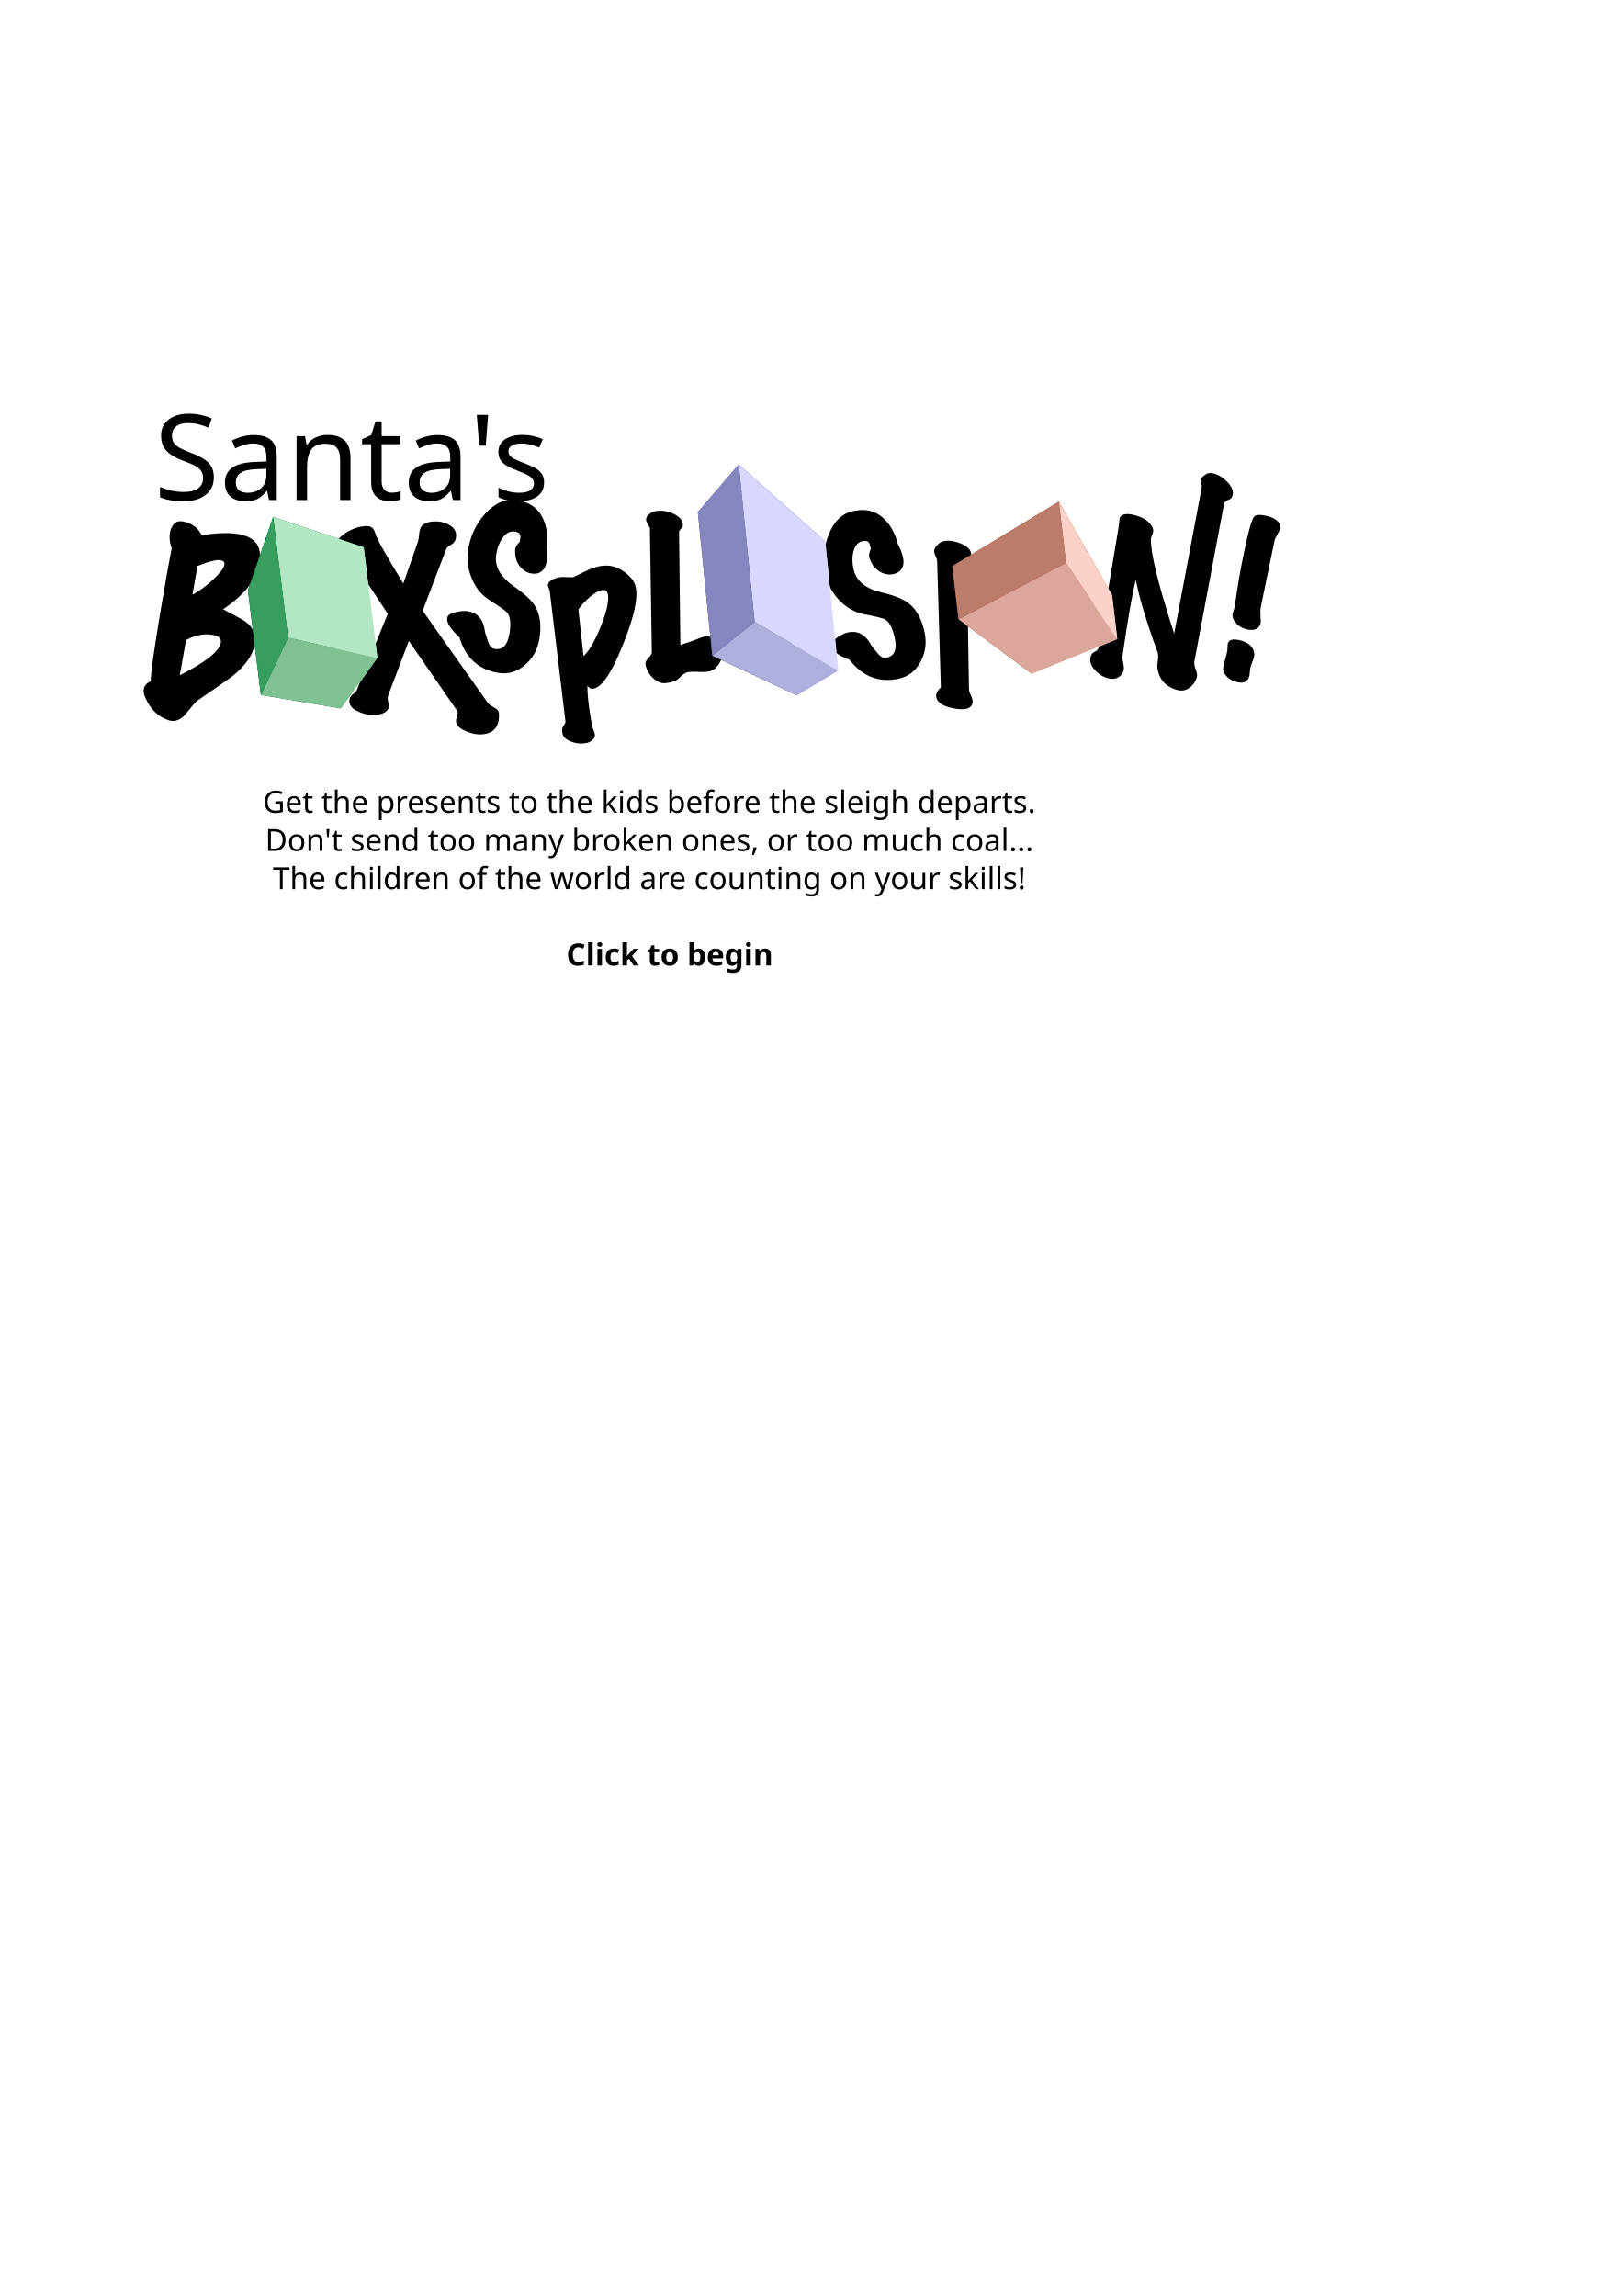
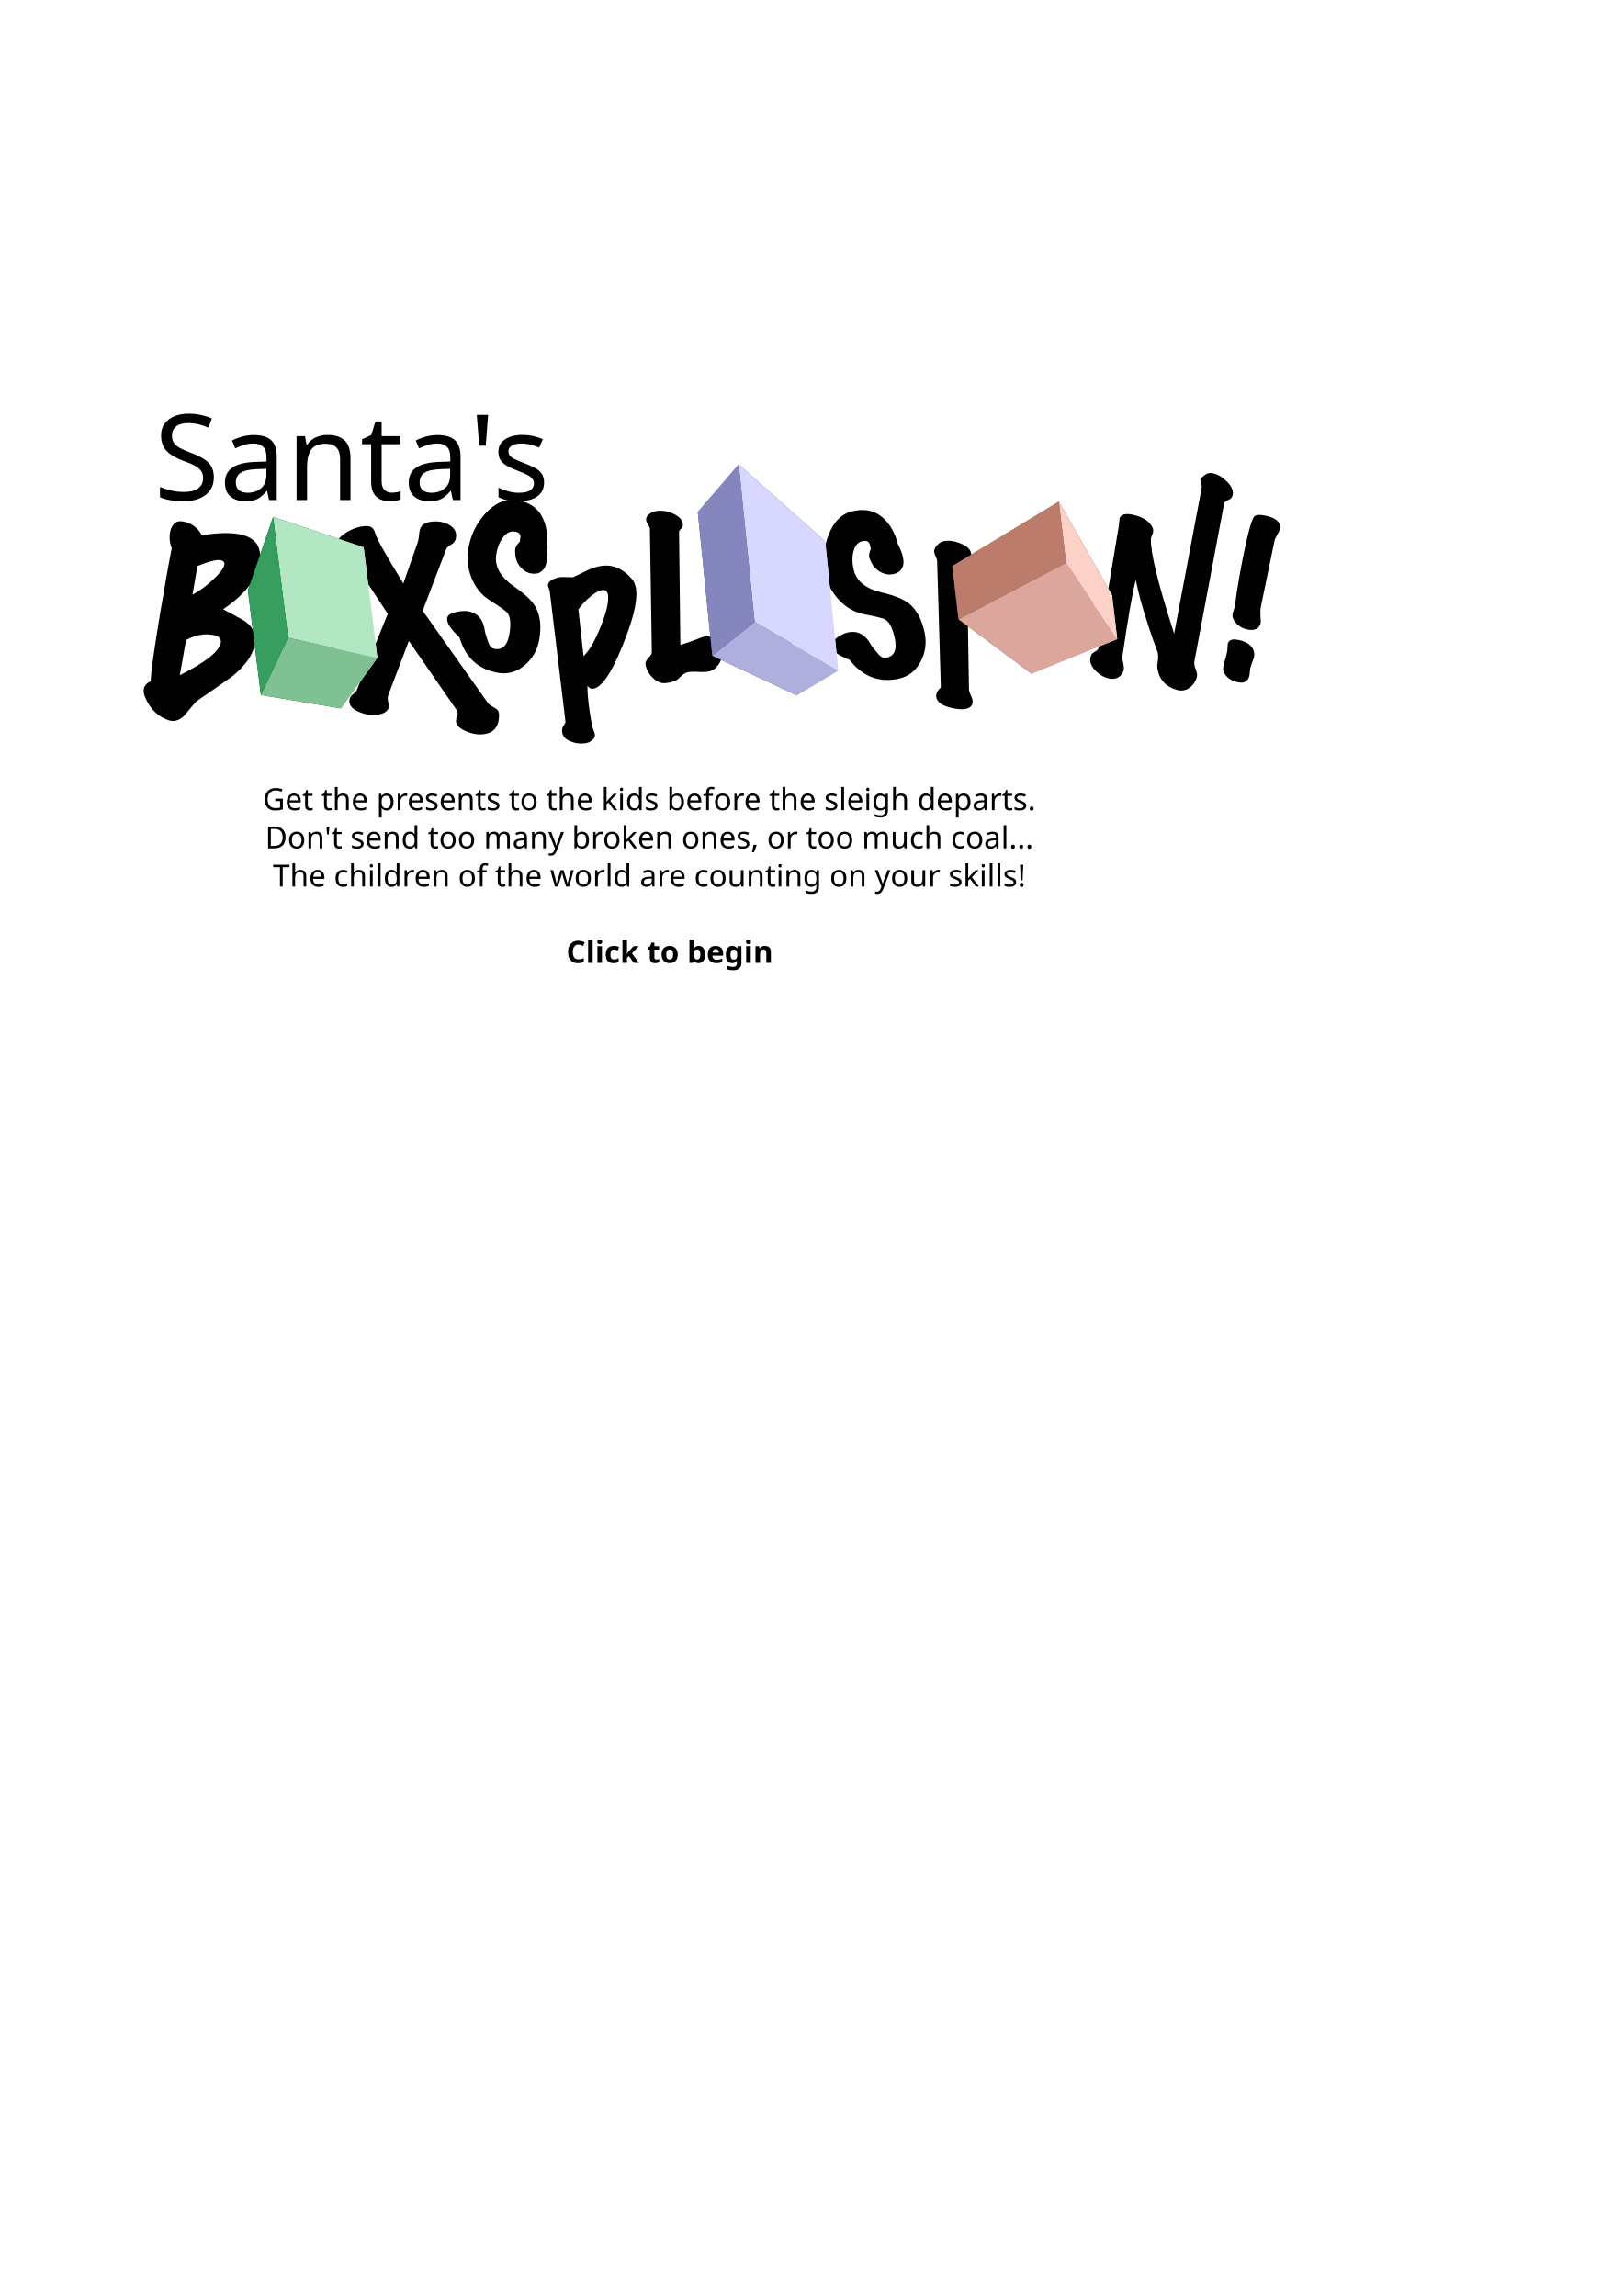
<svg xmlns="http://www.w3.org/2000/svg" width="744.094" height="1052.362" id="svg2">
  <defs id="defs4">
    <filter id="filter2805">
      <feColorMatrix id="feColorMatrix2807" type="hueRotate" values="240.882" />
    </filter>
    <filter id="filter2809">
      <feColorMatrix id="feColorMatrix2811" type="hueRotate" values="119.118" />
    </filter>
    <filter id="filter2813">
      <feColorMatrix id="feColorMatrix2815" type="saturate" />
    </filter>
  </defs>
  <g id="layer1">
    <text xml:space="preserve" style="font-size:54.694px;font-style:normal;font-variant:normal;font-weight:normal;font-stretch:normal;fill:#000000;fill-opacity:1;stroke:none;stroke-width:1px;stroke-linecap:butt;stroke-linejoin:miter;stroke-opacity:1;font-family:Futura;-inkscape-font-specification:Futura" x="70.542" y="229.201" id="text2383">
      <tspan id="tspan2385" x="70.542" y="229.201" style="font-style:normal;font-variant:normal;font-weight:normal;font-stretch:normal;font-family:Marker Felt;-inkscape-font-specification:Marker Felt">Santa's</tspan>
    </text>
    <path style="font-size:93.409px;font-style:normal;font-variant:normal;font-weight:normal;font-stretch:normal;fill:#000000;fill-opacity:1;stroke:none;stroke-width:1px;stroke-linecap:butt;stroke-linejoin:miter;stroke-opacity:1;font-family:Futura;-inkscape-font-specification:Futura" d="M 84.094,239.051 C 82.615,238.747 81.396,238.905 80.462,239.52 C 79.174,240.43 78.369,241.822 77.992,243.653 C 77.486,246.118 77.708,248.649 78.709,251.277 C 77.653,256.417 75.927,266.079 73.526,280.264 C 70.643,297.505 69.162,308.145 69.07,312.163 C 67.26,313.112 66.207,314.268 65.917,315.677 C 65.657,316.944 65.941,318.449 66.764,320.16 C 69.091,325.261 72.602,328.58 77.274,330.127 C 79.681,330.915 82.001,330.279 84.253,328.247 C 86.097,326.057 87.962,323.843 89.821,321.583 C 99.825,314.685 105.369,310.816 106.501,309.948 C 112.236,305.255 115.588,300.676 116.5,296.24 C 116.92,294.198 116.859,292.145 116.335,290.055 C 115.824,287.896 114.153,285.92 111.357,284.171 C 108.32,282.52 105.278,280.893 102.242,279.241 C 111.863,272.778 117.444,265.838 118.964,258.444 C 119.455,256.05 119.368,253.769 118.717,251.58 C 117.734,248.149 114.816,245.917 109.958,244.919 C 105.662,244.036 99.846,244.176 92.495,245.307 C 90.694,241.929 87.897,239.833 84.094,239.051 z M 101.15,256.772 C 102.488,257.047 103.048,257.756 102.816,258.882 C 102.483,260.502 100.761,262.745 97.672,265.633 C 94.668,268.465 91.52,270.786 88.212,272.601 C 88.443,271.475 88.84,269.182 89.408,265.703 C 89.991,262.153 90.351,260.038 90.482,259.404 C 95.836,257.276 99.39,256.411 101.15,256.772 z M 97.856,291.083 C 100.462,291.618 101.546,292.843 101.155,294.744 C 100.345,298.687 94.104,303.6 82.399,309.488 L 85.272,293.358 C 89.57,291.012 93.772,290.244 97.856,291.083 z" id="path2436" />
    <path style="font-size:93.409px;font-style:normal;font-variant:normal;font-weight:normal;font-stretch:normal;fill:#000000;fill-opacity:1;stroke:none;stroke-width:1px;stroke-linecap:butt;stroke-linejoin:miter;stroke-opacity:1;font-family:Futura;-inkscape-font-specification:Futura" d="M 228.683,327.334 C 228.843,333.035 226.323,336.114 221.125,336.569 C 219.032,336.753 216.895,336.43 214.713,335.601 C 212.537,334.839 210.96,333.923 209.982,332.852 C 209.376,332.157 209.041,331.438 208.976,330.695 C 208.929,330.155 209.038,329.465 209.305,328.626 C 209.633,327.712 209.779,327.053 209.744,326.648 C 209.708,326.243 209.574,325.881 209.342,325.561 L 187.36,293.765 L 177.911,318.677 C 177.583,319.59 177.625,320.845 178.037,322.442 C 178.414,323.633 178.233,324.67 177.494,325.551 C 176.508,326.726 174.834,327.417 172.471,327.624 C 169.703,327.867 167.044,327.42 164.495,326.282 C 161.744,325.163 160.282,323.624 160.111,321.667 C 160.069,321.194 160.129,320.712 160.29,320.222 C 160.489,319.388 161.007,318.697 161.843,318.147 C 162.673,317.53 163.203,316.973 163.431,316.477 L 177.699,281.345 L 158.629,252.403 C 158.391,252.015 157.714,251.666 156.598,251.356 C 155.544,250.972 154.911,250.347 154.699,249.482 C 154.343,247.744 155.649,245.963 158.619,244.137 C 161.392,242.398 164.196,241.403 167.031,241.155 C 168.112,241.06 169.004,241.152 169.709,241.43 C 170.836,241.876 171.609,242.93 172.027,244.594 C 172.64,246.922 176.913,254.541 184.849,267.452 L 191.537,248.292 C 191.754,247.661 191.948,246.385 192.12,244.465 C 192.26,242.956 192.668,241.798 193.346,240.99 C 194.337,239.883 195.947,239.231 198.175,239.036 C 200.808,238.805 203.227,239.239 205.433,240.338 C 207.858,241.623 209.065,243.354 209.052,245.532 C 209.003,247.305 208.367,248.585 207.143,249.373 C 205.588,250.258 204.702,251.016 204.485,251.647 L 193.7,279.942 L 223.765,322.459 C 224.003,322.846 224.98,323.509 226.695,324.447 C 227.976,325.083 228.638,326.046 228.683,327.334" id="path2426" />
    <path style="font-size:93.409px;font-style:normal;font-variant:normal;font-weight:normal;font-stretch:normal;fill:#000000;fill-opacity:1;stroke:none;stroke-width:1px;stroke-linecap:butt;stroke-linejoin:miter;stroke-opacity:1;font-family:Futura;-inkscape-font-specification:Futura" d="M 247.132,293.129 C 246.317,297.917 244.065,301.86 240.379,304.959 C 236.764,308.007 232.716,309.15 228.235,308.386 C 219.211,306.849 213.313,301.422 210.542,292.106 C 206.45,288.314 204.582,285.374 204.938,283.287 C 205.115,282.243 205.906,281.494 207.311,281.038 C 210.058,280.116 212.475,279.833 214.562,280.189 C 219.105,280.963 221.683,284.182 222.298,289.845 C 222.783,291.444 223.299,293.048 223.847,294.657 C 224.394,296.267 225.342,297.186 226.693,297.416 C 230.315,298.033 232.565,295.764 233.444,290.607 C 234.228,286.003 233.927,282.762 232.542,280.883 C 231.92,280.082 229.214,278.168 224.423,275.141 C 220.603,272.722 217.79,269.21 215.985,264.607 C 214.362,260.414 213.87,256.256 214.509,252.132 C 215.577,245.492 218.239,239.881 222.494,235.3 C 226.995,230.382 231.886,228.372 237.165,229.271 C 243.304,230.317 247.367,233.536 249.354,238.928 C 250.673,242.312 251.068,246.295 250.54,250.88 C 250.818,253.328 250.794,255.503 250.47,257.406 C 250.261,258.634 249.935,259.621 249.492,260.366 C 248.184,262.481 246.18,263.308 243.479,262.848 C 241.453,262.503 239.737,261.452 238.331,259.697 C 236.761,257.787 236.007,255.353 236.069,252.394 C 236.052,251.381 236.403,250.43 237.123,249.542 C 237.904,248.664 238.305,248.164 238.326,248.041 C 238.347,247.918 238.307,247.785 238.205,247.641 C 238.319,247.345 238.402,247.043 238.454,246.736 C 238.768,244.895 237.84,243.852 235.67,243.609 C 233.562,243.376 231.7,244.48 230.084,246.921 C 228.653,249.015 227.749,251.545 227.369,254.513 C 226.664,259.762 229.391,264.522 235.549,268.793 C 240.41,272.148 243.649,275.195 245.267,277.934 C 247.567,281.864 248.189,286.928 247.132,293.129" id="path2424" />
    <path style="font-size:93.409px;font-style:normal;font-variant:normal;font-weight:normal;font-stretch:normal;fill:#000000;fill-opacity:1;stroke:none;stroke-width:1px;stroke-linecap:butt;stroke-linejoin:miter;stroke-opacity:1;font-family:Futura;-inkscape-font-specification:Futura" d="M 276.353,259.275 C 273.811,259.51 270.925,260.441 267.703,262.114 C 264.537,263.721 262.748,264.55 262.376,264.584 C 259.303,264.493 257.562,264.465 257.128,264.505 C 255.764,264.631 254.502,265 253.307,265.611 C 251.752,266.38 251.019,267.333 251.122,268.449 C 251.15,268.759 251.285,269.19 251.523,269.73 C 251.76,270.271 251.886,270.608 251.903,270.794 L 259.158,330.912 C 259.181,331.16 258.885,331.725 258.278,332.594 C 257.726,333.396 257.491,334.271 257.577,335.201 C 257.606,335.511 257.672,335.884 257.774,336.313 C 258.233,337.896 259.512,339.074 261.65,339.877 C 263.534,340.641 265.521,340.931 267.567,340.742 C 268.807,340.628 269.762,340.35 270.472,339.909 C 272.009,338.954 272.734,337.906 272.625,336.728 C 272.58,336.232 272.353,335.494 271.951,334.531 C 271.55,333.567 271.326,332.861 271.286,332.427 C 270.405,327.63 269.791,323.388 269.447,319.667 C 269.246,317.497 269.172,315.67 269.227,314.227 C 269.826,315.297 270.63,315.792 271.622,315.7 C 275.529,315.339 279.996,308.95 285.04,296.539 C 289.893,284.771 292.071,276.192 291.572,270.797 C 291.36,268.503 290.722,266.728 289.666,265.45 C 285.74,260.873 281.314,258.816 276.353,259.275 z M 276.161,270.433 C 277.649,270.296 278.488,271.167 278.66,273.027 C 278.958,276.251 277.763,281.104 275.112,287.603 C 272.518,294.034 269.951,298.413 267.412,300.711 L 265.059,279.337 C 266.606,277.131 268.478,275.155 270.629,273.393 C 272.836,271.563 274.673,270.571 276.161,270.433 z" id="path2422" />
    <path style="font-size:93.409px;font-style:normal;font-variant:normal;font-weight:normal;font-stretch:normal;fill:#000000;fill-opacity:1;stroke:none;stroke-width:1px;stroke-linecap:butt;stroke-linejoin:miter;stroke-opacity:1;font-family:Futura;-inkscape-font-specification:Futura" d="M 330.377,297.94 C 330.71,298.706 330.852,299.555 330.802,300.488 C 330.719,302.043 330.141,303.508 329.069,304.885 C 328.06,306.266 326.889,307.169 325.557,307.597 C 324.289,307.965 322.474,308.086 320.112,307.959 C 317.749,307.833 316.03,307.897 314.956,308.151 C 313.883,308.405 312.618,309.304 311.164,310.847 C 309.912,312.09 307.813,312.85 304.867,313.129 C 303.051,313.281 301.25,312.56 299.464,310.968 C 297.679,309.376 296.502,307.473 295.935,305.26 C 295.834,304.818 295.794,304.41 295.814,304.037 C 295.857,303.229 296.341,302.35 297.265,301.402 C 298.251,300.457 298.733,299.61 298.711,298.86 L 297.825,242.126 C 297.838,241.877 297.526,241.299 296.889,240.392 C 296.317,239.426 296.048,238.632 296.081,238.01 C 296.128,237.139 296.639,236.325 297.615,235.567 C 298.984,234.455 300.882,233.965 303.307,234.095 C 305.359,234.205 307.294,234.745 309.113,235.716 C 310.994,236.69 312.152,237.781 312.586,238.989 C 312.86,239.69 312.984,240.289 312.957,240.786 C 312.927,241.346 312.617,241.89 312.027,242.42 C 311.438,242.95 311.161,243.465 311.196,243.966 L 311.793,295.633 L 317.509,293.695 C 318.721,293.199 319.93,292.733 321.139,292.299 C 322.412,291.806 323.453,291.582 324.262,291.625 C 326.5,291.745 328.539,293.85 330.377,297.94" id="path2418" />
    <path style="font-size:93.409px;font-style:normal;font-variant:normal;font-weight:normal;font-stretch:normal;fill:#000000;fill-opacity:1;stroke:none;stroke-width:1px;stroke-linecap:butt;stroke-linejoin:miter;stroke-opacity:1;font-family:Futura;-inkscape-font-specification:Futura" d="M 423.74,290.009 C 424.728,294.764 424.07,299.258 421.769,303.488 C 419.515,307.644 416.163,310.185 411.712,311.109 C 402.749,312.969 395.278,310.068 389.299,302.406 C 384.105,300.367 381.294,298.312 380.863,296.239 C 380.648,295.202 381.111,294.215 382.252,293.279 C 384.474,291.419 386.621,290.273 388.694,289.843 C 393.206,288.906 396.781,290.962 399.419,296.012 C 400.455,297.323 401.521,298.628 402.617,299.927 C 403.713,301.226 404.932,301.736 406.274,301.457 C 409.871,300.711 411.138,297.776 410.075,292.655 C 409.126,288.082 407.663,285.174 405.688,283.93 C 404.817,283.411 401.599,282.616 396.035,281.546 C 391.595,280.686 387.695,278.443 384.334,274.816 C 381.293,271.504 379.319,267.812 378.41,263.739 C 376.982,257.167 377.413,250.972 379.703,245.154 C 382.1,238.932 385.921,235.277 391.164,234.189 C 397.261,232.923 402.219,234.438 406.036,238.733 C 408.498,241.402 410.319,244.967 411.5,249.429 C 412.652,251.606 413.424,253.64 413.816,255.53 C 414.069,256.75 414.126,257.788 413.985,258.644 C 413.539,261.089 411.975,262.591 409.292,263.148 C 407.28,263.565 405.299,263.214 403.349,262.092 C 401.19,260.886 399.6,258.895 398.579,256.118 C 398.193,255.18 398.174,254.167 398.52,253.077 C 398.927,251.975 399.118,251.363 399.093,251.241 C 399.067,251.119 398.981,251.01 398.834,250.913 C 398.831,250.596 398.799,250.285 398.735,249.98 C 398.356,248.151 397.111,247.519 395.003,248.083 C 392.955,248.636 391.624,250.343 391.01,253.205 C 390.442,255.677 390.522,258.363 391.252,261.264 C 392.511,266.409 396.786,269.846 404.077,271.576 C 409.827,272.926 413.955,274.582 416.461,276.542 C 420.035,279.361 422.462,283.85 423.74,290.009" id="path2412" />
    <path style="font-size:93.409px;font-style:normal;font-variant:normal;font-weight:normal;font-stretch:normal;fill:#000000;fill-opacity:1;stroke:none;stroke-width:1px;stroke-linecap:butt;stroke-linejoin:miter;stroke-opacity:1;font-family:Futura;-inkscape-font-specification:Futura" d="M 445.549,322.744 C 444.988,324.301 443.369,325.079 440.691,325.079 C 439.944,325.079 439.135,325.017 438.263,324.892 C 433.156,324.083 430.167,322.557 429.296,320.315 C 429.109,319.879 429.015,319.444 429.015,319.008 C 429.015,317.7 429.731,316.392 431.164,315.084 C 430.915,305.744 430.354,286.688 429.482,257.918 C 429.545,257.109 429.327,256.175 428.829,255.116 C 428.33,253.995 428.081,253.186 428.081,252.687 C 428.081,251.567 428.797,250.383 430.23,249.138 C 431.226,248.266 432.627,247.83 434.433,247.83 C 436.488,247.83 438.668,248.36 440.972,249.418 C 443.712,250.726 445.082,252.314 445.082,254.182 C 445.082,254.618 444.428,256.299 443.12,259.226 L 444.054,315.832 C 444.054,316.579 444.334,317.544 444.895,318.727 C 445.455,319.848 445.736,320.751 445.736,321.436 C 445.736,321.872 445.673,322.308 445.549,322.744" id="path2410" />
    <path style="font-size:93.409px;font-style:normal;font-variant:normal;font-weight:normal;font-stretch:normal;fill:#000000;fill-opacity:1;stroke:none;stroke-width:1px;stroke-linecap:butt;stroke-linejoin:miter;stroke-opacity:1;font-family:Futura;-inkscape-font-specification:Futura" d="M 548.476,310.28 C 547.877,312.444 546.713,314.134 544.982,315.351 C 543.264,316.506 541.384,316.798 539.342,316.226 C 534.237,314.795 531.257,311.501 530.405,306.344 C 530.26,305.548 530.336,304.322 530.633,302.666 C 530.829,301.179 530.783,299.926 530.495,298.907 C 528.999,294.949 527.659,291.152 526.476,287.516 C 523.548,278.72 521.558,271.468 520.508,265.758 C 518.912,271.911 516.855,283.7 514.334,301.123 C 514.255,301.488 514.38,302.376 514.71,303.786 C 515.04,305.197 515.113,306.328 514.927,307.18 C 514.689,308.275 514.105,309.199 513.176,309.953 C 511.85,311.066 510.153,311.397 508.084,310.947 C 505.893,310.47 503.886,309.3 502.061,307.436 C 500.284,305.647 499.472,303.813 499.627,301.935 C 499.762,300.435 500.403,299.395 501.549,298.816 C 502.694,298.237 503.303,297.637 503.375,297.015 L 512.803,240.562 C 512.869,240.258 512.907,239.789 512.918,239.154 C 512.929,238.519 512.968,238.049 513.034,237.745 C 513.233,236.832 513.848,236.201 514.88,235.853 C 515.973,235.517 517.371,235.535 519.075,235.906 C 523.638,236.9 526.635,238.795 528.065,241.592 C 528.48,242.32 528.595,243.11 528.41,243.962 C 528.33,244.327 528.163,244.8 527.909,245.382 C 527.655,245.964 527.501,246.377 527.448,246.62 C 527.408,246.803 527.399,246.992 527.42,247.188 C 527.285,253.659 530.838,268.072 538.079,290.425 L 550.684,223.648 C 550.803,223.1 550.723,222.445 550.443,221.683 C 550.163,220.921 550.062,220.357 550.142,219.992 C 550.314,219.201 551.141,218.33 552.623,217.378 C 553.452,216.794 554.566,216.654 555.965,216.959 C 558.216,217.449 560.356,218.744 562.385,220.843 C 564.413,222.941 565.259,224.91 564.922,226.749 C 564.731,227.918 564.046,228.725 562.866,229.169 C 561.746,229.626 561.114,230.189 560.968,230.859 L 547.352,303.152 C 547.166,304.004 547.354,305.192 547.914,306.716 C 548.548,308.193 548.736,309.381 548.476,310.28" id="path2404" />
    <g id="g2441" transform="matrix(0.979364,0.2021043,-0.2021043,0.979364,56.63371,-118.5214)">
      <path id="path2402" d="M 591.716,245.243 C 591.841,245.679 591.903,246.115 591.903,246.55 C 591.903,247.173 591.685,248.107 591.249,249.353 C 590.813,250.536 590.595,251.532 590.595,252.342 L 590.595,283.353 C 590.595,284.288 590.813,285.564 591.249,287.183 C 591.747,288.802 591.996,289.954 591.996,290.639 C 591.996,291.823 591.498,292.788 590.502,293.535 C 589.568,294.22 588.353,294.563 586.859,294.563 C 583.621,294.563 581.13,293.442 579.386,291.2 C 578.826,290.453 578.546,289.612 578.546,288.678 C 578.546,288.366 578.608,287.806 578.732,286.996 C 578.857,286.125 578.888,285.409 578.826,284.848 C 578.265,277.064 577.985,269.031 577.985,260.749 C 577.985,249.975 578.452,244.06 579.386,243.001 C 580.071,242.191 581.628,241.787 584.057,241.787 C 588.54,241.787 591.093,242.939 591.716,245.243" style="font-size:93.409px;font-style:normal;font-variant:normal;font-weight:normal;font-stretch:normal;fill:#000000;fill-opacity:1;stroke:none;stroke-width:1px;stroke-linecap:butt;stroke-linejoin:miter;stroke-opacity:1;font-family:Futura;-inkscape-font-specification:Futura" />
      <path id="text2387" d="M 591.716,304.09 C 592.028,304.775 592.183,305.523 592.183,306.332 C 592.183,306.893 592.059,307.795 591.81,309.041 C 591.623,310.286 591.529,311.252 591.529,311.937 C 591.529,311.812 591.623,312.746 591.81,314.739 C 591.872,315.798 591.654,316.7 591.156,317.448 C 590.471,318.569 589.194,319.129 587.326,319.129 C 584.088,319.129 581.628,318.039 579.947,315.86 C 579.511,315.237 579.293,314.272 579.293,312.964 C 579.293,312.466 579.355,311.345 579.48,309.601 C 579.604,308.045 579.635,306.768 579.573,305.772 C 579.573,305.585 579.48,304.931 579.293,303.81 C 579.106,303.063 579.137,302.409 579.386,301.848 C 579.884,300.665 581.285,300.074 583.59,300.074 C 587.824,300.074 590.533,301.413 591.716,304.09" style="font-size:93.409px;font-style:normal;font-variant:normal;font-weight:normal;font-stretch:normal;fill:#000000;fill-opacity:1;stroke:none;stroke-width:1px;stroke-linecap:butt;stroke-linejoin:miter;stroke-opacity:1;font-family:Futura;-inkscape-font-specification:Futura" />
    </g>
-     <text xml:space="preserve" style="font-size:36px;font-style:normal;font-variant:normal;font-weight:normal;font-stretch:normal;fill:#000000;fill-opacity:1;stroke:none;stroke-width:1px;stroke-linecap:butt;stroke-linejoin:miter;stroke-opacity:1;font-family:Euphemia UCAS;-inkscape-font-specification:Euphemia UCAS" x="330.32" y="372.53" id="text2391">
-       <tspan id="tspan2393" x="330.32" y="372.53" style="font-size:14px;text-align:center;text-anchor:middle">Get the presents to the kids before the sleigh departs.</tspan>
-       <tspan x="330.32" y="390.03" style="font-size:14px;text-align:center;text-anchor:middle" id="tspan2395">Don't send too many broken ones, or too much coal...</tspan>
-       <tspan x="330.32" y="407.53" style="font-size:14px;text-align:center;text-anchor:middle" id="tspan2397">The children of the world are counting on your skills!</tspan>
-       <tspan x="330.32" y="425.03" style="font-size:14px;text-align:center;text-anchor:middle" id="tspan2745" />
-       <tspan x="330.32" y="442.53" style="font-size:14px;text-align:center;text-anchor:middle;font-weight:bold;-inkscape-font-specification:Euphemia UCAS Bold" id="tspan2747">Click to begin</tspan>
+     <text xml:space="preserve" style="font-size:36px;font-style:normal;font-variant:normal;font-weight:normal;font-stretch:normal;fill:#000000;fill-opacity:1;stroke:none;stroke-width:1px;stroke-linecap:butt;stroke-linejoin:miter;stroke-opacity:1;font-family:Euphemia UCAS;-inkscape-font-specification:Euphemia UCAS" x="330.32" y="371.337" id="text2391">
+       <tspan id="tspan2393" x="330.32" y="371.337" style="font-size:14px;text-align:center;text-anchor:middle">Get the presents to the kids before the sleigh departs.</tspan>
+       <tspan x="330.32" y="388.837" style="font-size:14px;text-align:center;text-anchor:middle" id="tspan2395">Don't send too many broken ones, or too much coal...</tspan>
+       <tspan x="330.32" y="406.337" style="font-size:14px;text-align:center;text-anchor:middle" id="tspan2397">The children of the world are counting on your skills!</tspan>
+       <tspan x="330.32" y="423.837" style="font-size:14px;text-align:center;text-anchor:middle" id="tspan2745" />
+       <tspan x="330.32" y="441.337" style="font-size:14px;font-weight:bold;text-align:center;text-anchor:middle;-inkscape-font-specification:Euphemia UCAS Bold" id="tspan2747">Click to begin</tspan>
    </text>
    <g id="g2587" style="opacity:1;fill:#00100f;fill-opacity:1;stroke:none;stroke-width:1.8;stroke-miterlimit:4;stroke-dasharray:none;stroke-opacity:1;filter:url(#filter2805)">
      <path d="M 150.798,280.283 L 166.651,250.791 L 172.935,301.518 L 156.301,324.708 L 150.798,280.283 z" style="fill:#e9e9ff;fill-rule:evenodd;stroke:none;stroke-width:1px;stroke-linecap:butt;stroke-linejoin:round;stroke-opacity:1" id="path2765" />
      <path d="M 113.615,270.595 L 119.556,318.548 L 156.301,324.708 L 150.798,280.283 L 113.615,270.595 z" style="fill:#353564;fill-rule:evenodd;stroke:none;stroke-width:1px;stroke-linecap:butt;stroke-linejoin:round;stroke-opacity:1" id="path2767" />
      <path d="M 113.615,270.595 L 125.164,236.898 L 166.651,250.791 L 150.798,280.283 L 113.615,270.595 z" style="fill:#4d4d9f;fill-rule:evenodd;stroke:none;stroke-width:1px;stroke-linecap:butt;stroke-linejoin:round;stroke-opacity:1" id="path2769" />
      <path d="M 119.556,318.548 L 132.025,292.277 L 172.935,301.518 L 156.301,324.708 L 119.556,318.548 z" style="fill:#afafde;fill-rule:evenodd;stroke:none;stroke-width:1px;stroke-linecap:butt;stroke-linejoin:round;stroke-opacity:1" id="path2771" />
      <path d="M 125.164,236.898 L 132.025,292.277 L 172.935,301.518 L 166.651,250.791 L 125.164,236.898 z" style="fill:#d7d7ff;fill-rule:evenodd;stroke:none;stroke-width:1px;stroke-linecap:butt;stroke-linejoin:round;stroke-opacity:1" id="path2773" />
      <path d="M 113.615,270.595 L 125.164,236.898 L 132.025,292.277 L 119.556,318.548 L 113.615,270.595 z" style="fill:#8686bf;fill-rule:evenodd;stroke:none;stroke-width:1px;stroke-linecap:butt;stroke-linejoin:round;stroke-opacity:1" id="path2775" />
    </g>
    <g id="g2713" style="opacity:1;fill:#550000;fill-opacity:1;stroke:none;stroke-width:1.8;stroke-miterlimit:4;stroke-dasharray:none;stroke-opacity:1;filter:url(#filter2813)">
      <path d="M 359.641,263.76 L 378.174,248.111 L 384.143,307.388 L 365.176,318.739 L 359.641,263.76 z" style="fill:#e9e9ff;fill-rule:evenodd;stroke:none;stroke-width:1px;stroke-linecap:butt;stroke-linejoin:round;stroke-opacity:1" id="path2793" />
      <path d="M 319.782,234.683 L 326.415,300.568 L 365.176,318.739 L 359.641,263.76 L 319.782,234.683 z" style="fill:#353564;fill-rule:evenodd;stroke:none;stroke-width:1px;stroke-linecap:butt;stroke-linejoin:round;stroke-opacity:1" id="path2795" />
      <path d="M 319.782,234.683 L 338.549,212.867 L 378.174,248.111 L 359.641,263.76 L 319.782,234.683 z" style="fill:#4d4d9f;fill-rule:evenodd;stroke:none;stroke-width:1px;stroke-linecap:butt;stroke-linejoin:round;stroke-opacity:1" id="path2797" />
      <path d="M 326.415,300.568 L 345.813,285.021 L 384.143,307.388 L 365.176,318.739 L 326.415,300.568 z" style="fill:#afafde;fill-rule:evenodd;stroke:none;stroke-width:1px;stroke-linecap:butt;stroke-linejoin:round;stroke-opacity:1" id="path2799" />
      <path d="M 338.549,212.867 L 345.813,285.021 L 384.143,307.388 L 378.174,248.111 L 338.549,212.867 z" style="fill:#d7d7ff;fill-rule:evenodd;stroke:none;stroke-width:1px;stroke-linecap:butt;stroke-linejoin:round;stroke-opacity:1" id="path2801" />
      <path d="M 319.782,234.683 L 338.549,212.867 L 345.813,285.021 L 326.415,300.568 L 319.782,234.683 z" style="fill:#8686bf;fill-rule:evenodd;stroke:none;stroke-width:1px;stroke-linecap:butt;stroke-linejoin:round;stroke-opacity:1" id="path2803" />
    </g>
    <g id="g2729" style="opacity:1;fill:#550000;fill-opacity:1;stroke:none;stroke-width:1.8;stroke-miterlimit:4;stroke-dasharray:none;stroke-opacity:1;filter:url(#filter2809)">
      <path d="M 470.667,290.615 L 509.606,272.712 L 511.985,292.922 L 472.811,308.833 L 470.667,290.615 z" style="fill:#e9e9ff;fill-rule:evenodd;stroke:none;stroke-width:1px;stroke-linecap:butt;stroke-linejoin:round;stroke-opacity:1" id="path2779" />
      <path d="M 436.384,259.477 L 439.251,283.836 L 472.811,308.833 L 470.667,290.615 L 436.384,259.477 z" style="fill:#353564;fill-rule:evenodd;stroke:none;stroke-width:1px;stroke-linecap:butt;stroke-linejoin:round;stroke-opacity:1" id="path2781" />
      <path d="M 436.384,259.477 L 485.236,229.901 L 509.606,272.712 L 470.667,290.615 L 436.384,259.477 z" style="fill:#4d4d9f;fill-rule:evenodd;stroke:none;stroke-width:1px;stroke-linecap:butt;stroke-linejoin:round;stroke-opacity:1" id="path2783" />
      <path d="M 439.251,283.836 L 488.539,257.955 L 511.985,292.922 L 472.811,308.833 L 439.251,283.836 z" style="fill:#afafde;fill-rule:evenodd;stroke:none;stroke-width:1px;stroke-linecap:butt;stroke-linejoin:round;stroke-opacity:1" id="path2785" />
      <path d="M 485.236,229.901 L 488.539,257.955 L 511.985,292.922 L 509.606,272.712 L 485.236,229.901 z" style="fill:#d7d7ff;fill-rule:evenodd;stroke:none;stroke-width:1px;stroke-linecap:butt;stroke-linejoin:round;stroke-opacity:1" id="path2787" />
      <path d="M 436.384,259.477 L 485.236,229.901 L 488.539,257.955 L 439.251,283.836 L 436.384,259.477 z" style="fill:#8686bf;fill-rule:evenodd;stroke:none;stroke-width:1px;stroke-linecap:butt;stroke-linejoin:round;stroke-opacity:1" id="path2789" />
    </g>
  </g>
</svg>
